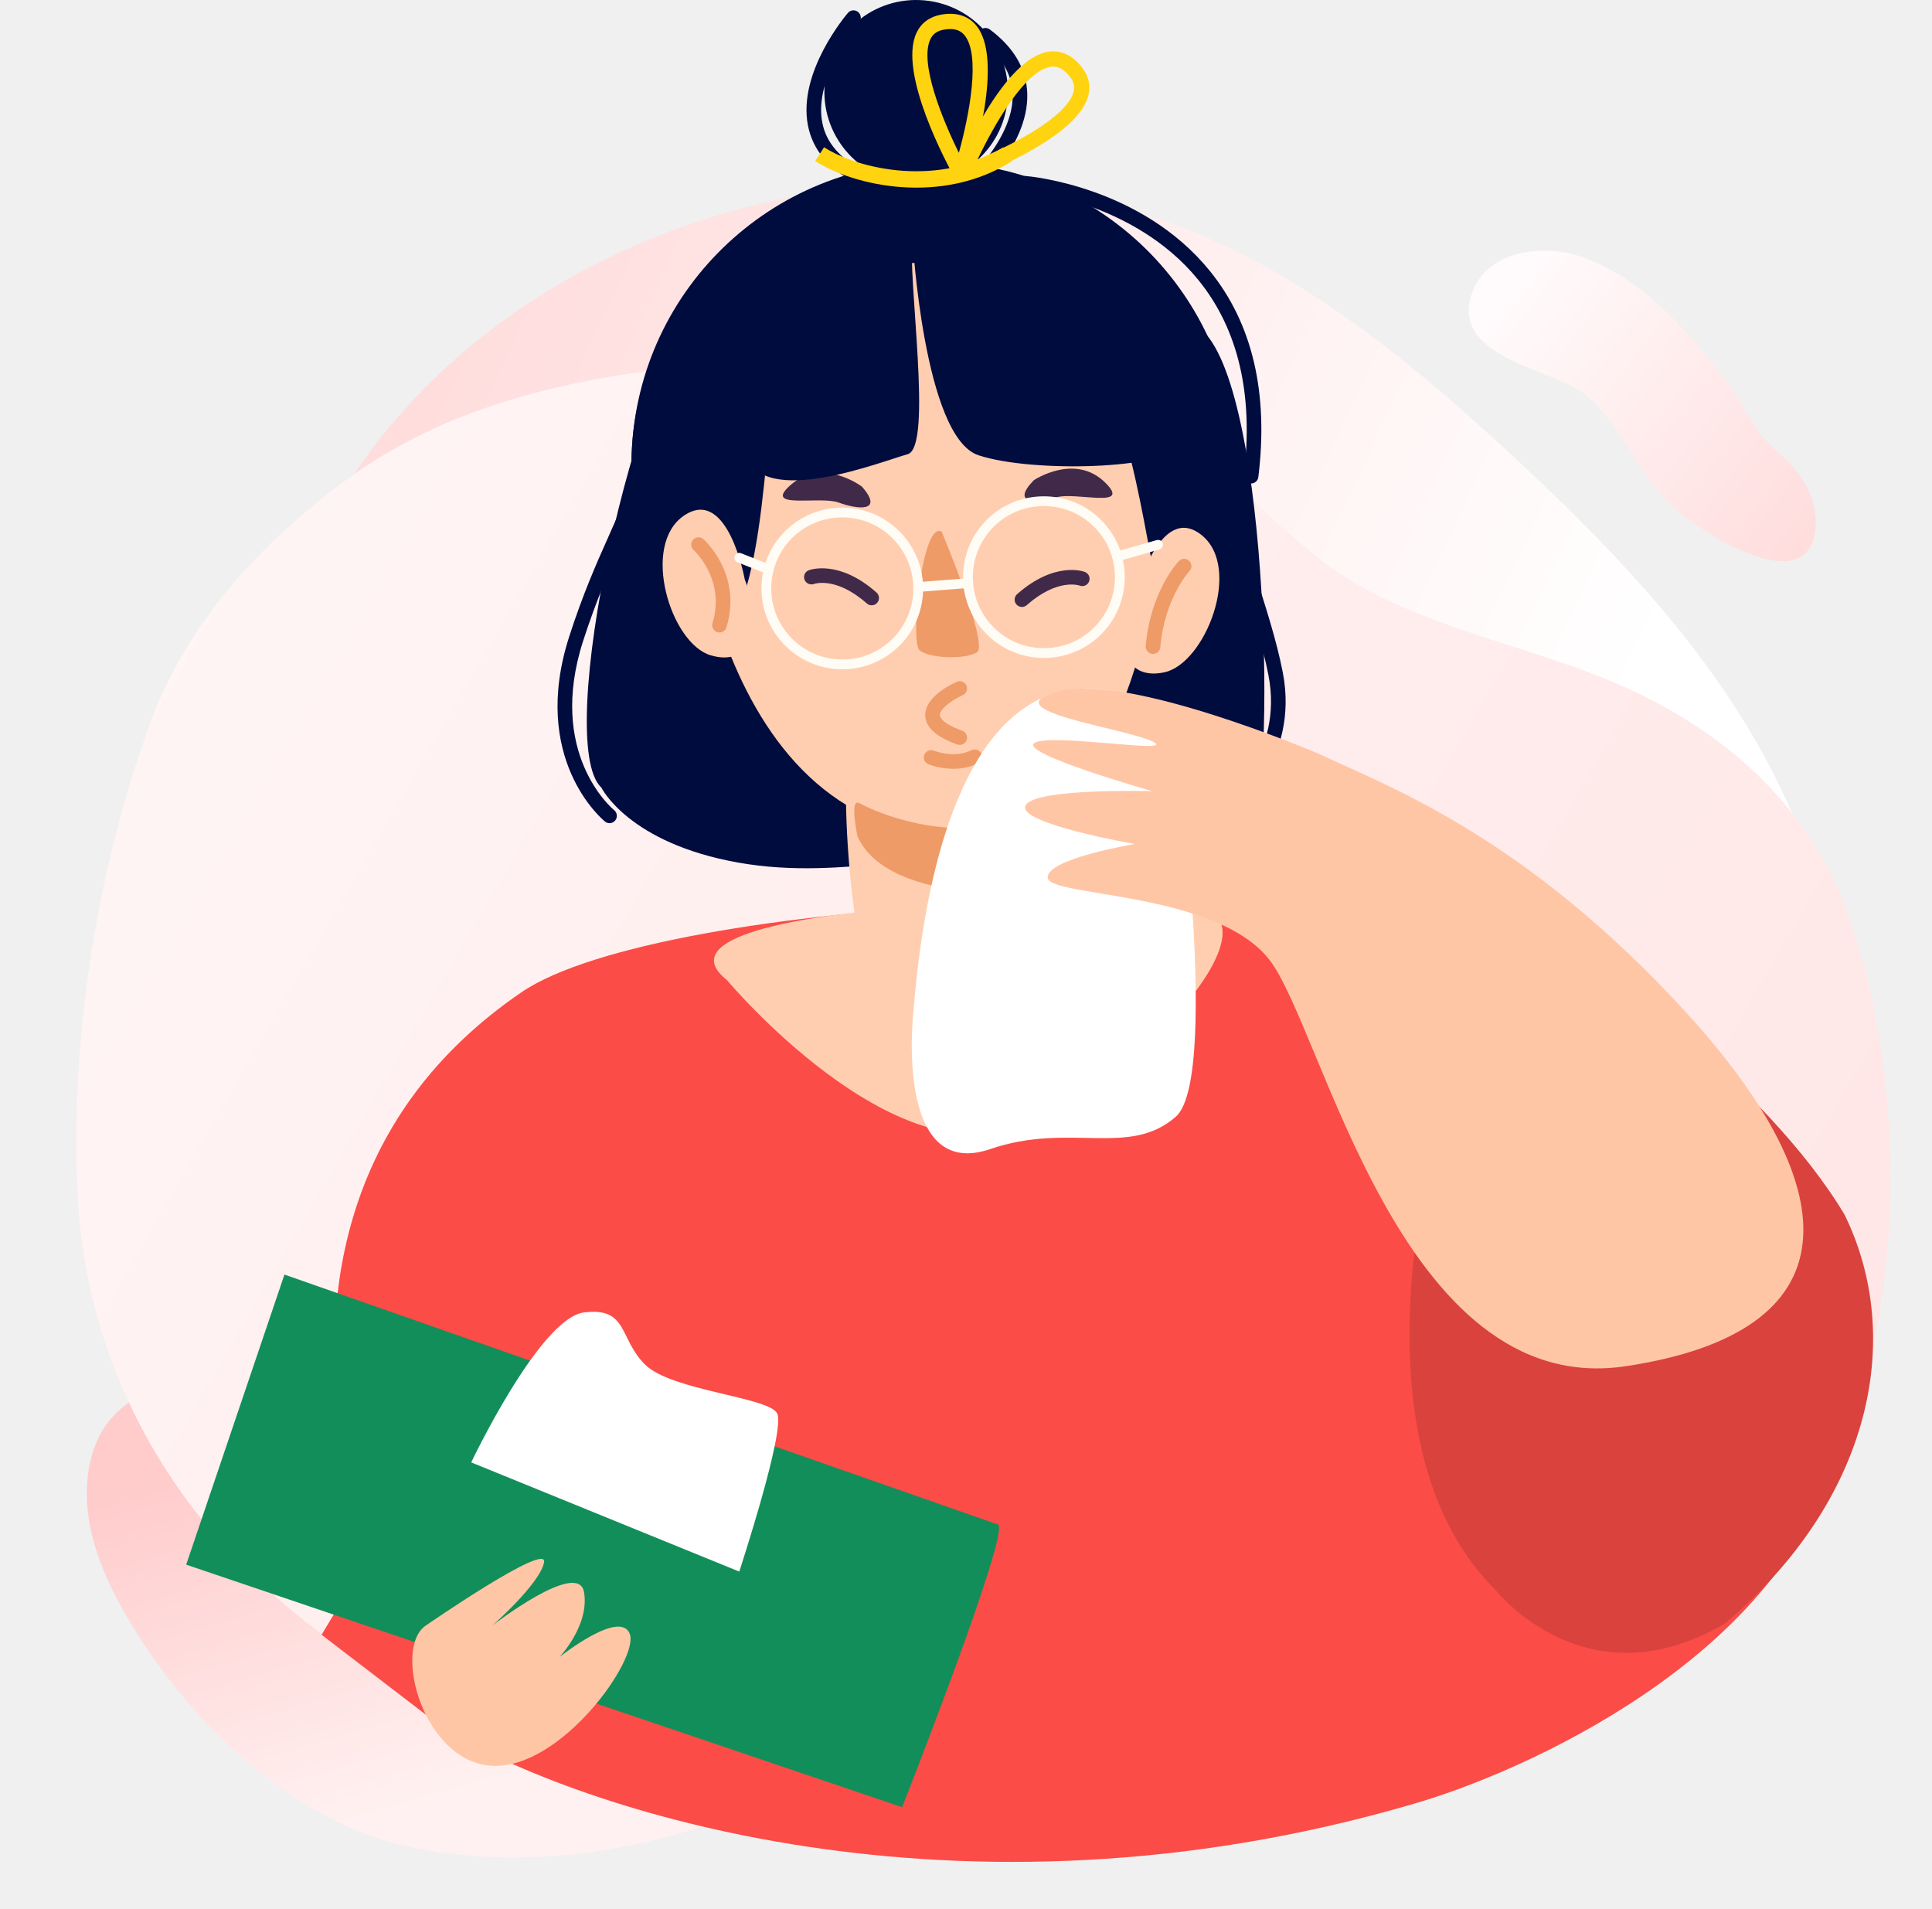
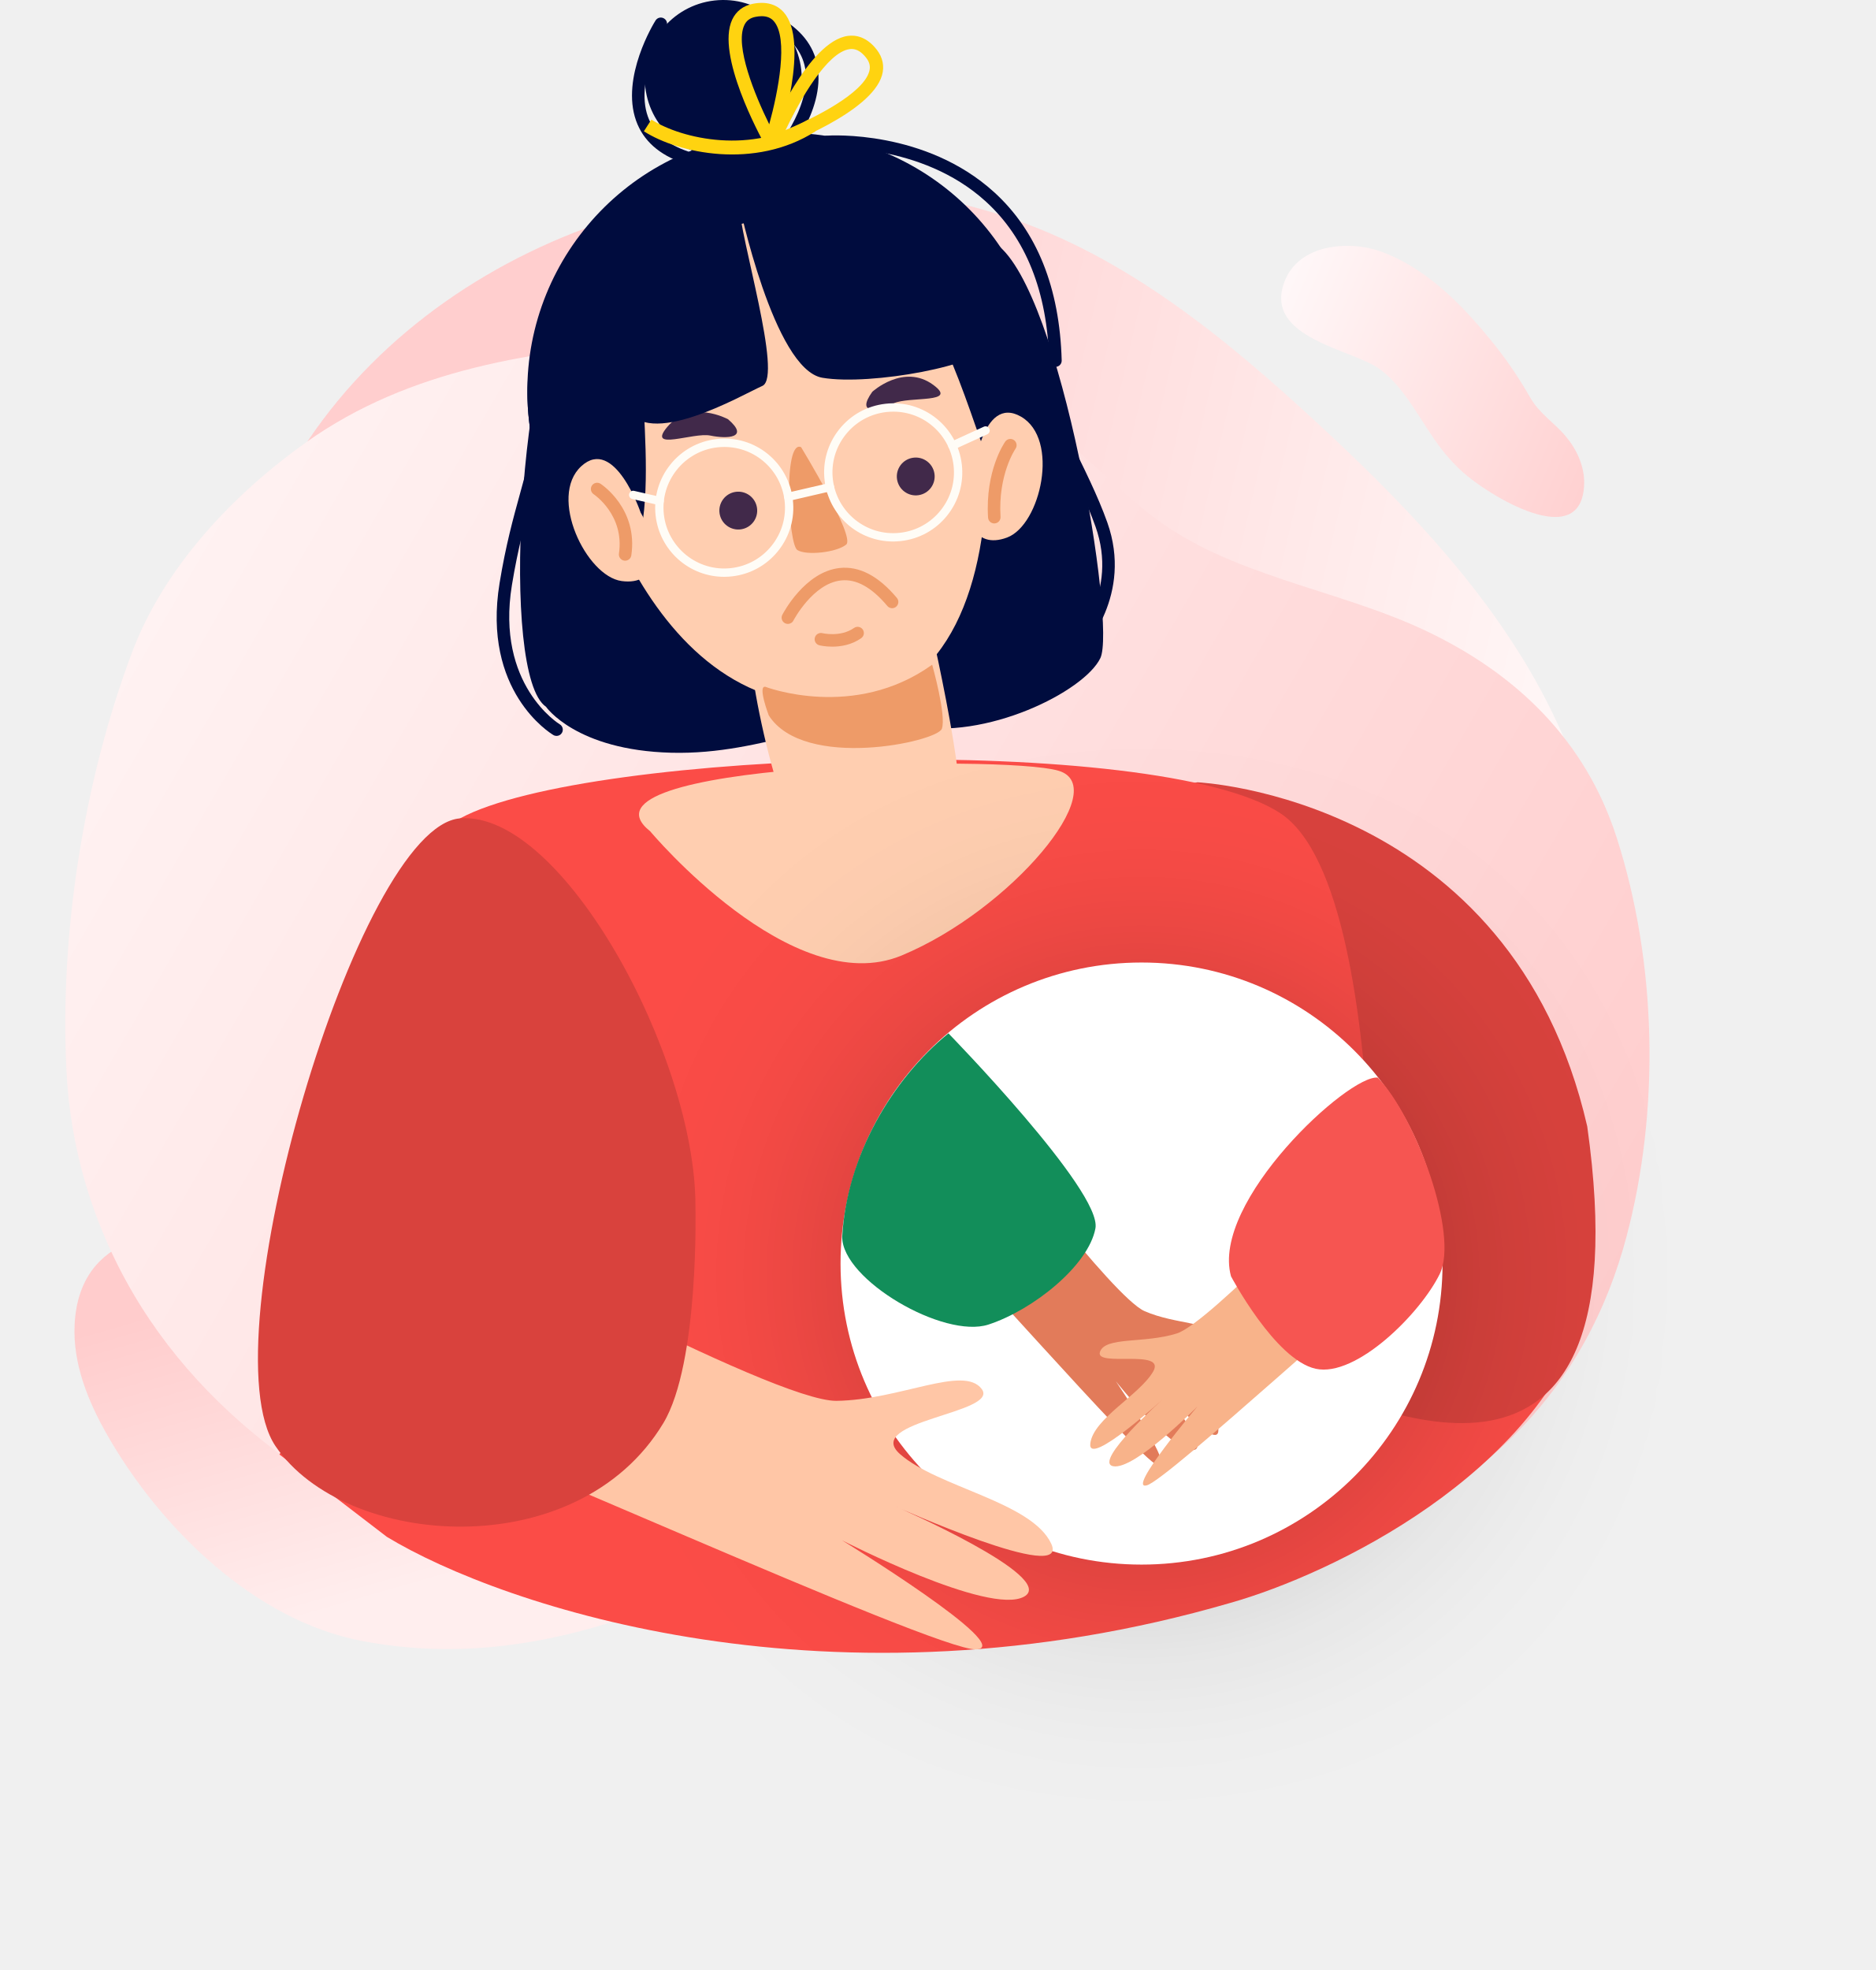
- <svg xmlns="http://www.w3.org/2000/svg" width="574" height="567" viewBox="0 0 574 567" fill="none">
-   <path d="M218.05 539.51C187.478 550.342 156.61 555.347 123.685 549.091C86.986 542.115 55.154 510.709 37.169 479.389C30.486 467.756 25.166 454.757 25.861 441.362C27.479 410.417 56.713 406.959 81.528 411.964C95.517 414.779 108.361 421.186 121.06 427.532C142.142 438.074 166.873 443.259 185.774 457.872C192.116 462.79 196.879 468.698 204.249 472.275C215.714 477.845 228.8 480.475 240.575 485.544C250.628 489.893 261.866 497.048 261.88 507.997C261.882 519.227 250.167 526.382 239.873 530.853C232.587 534.038 225.333 536.942 218.05 539.51Z" fill="url(#paint0_linear)" />
-   <path d="M105.522 140.359C155.603 66.554 259.161 36.92 343.103 64.669C383.58 78.056 417.502 105.933 448.79 134.872C476.37 160.378 503.126 187.888 521.96 220.677C534.82 243.058 544.025 269.887 550.524 294.933C560.242 332.436 551.417 380.757 502.938 377.217C491.564 376.387 481.724 372.297 471.086 368.719C462.481 365.818 454.049 367.558 445.115 366.141C422.628 362.58 400.965 354.301 380.48 344.604C338.733 324.824 300.588 297.95 257.654 280.616C222.47 266.429 184.896 259.105 146.96 259.037C130.955 259.011 114.127 260.131 99.81 252.975C64.524 235.32 80.392 187.715 93.57 160.935C97.061 153.802 101.055 146.926 105.522 140.359Z" fill="url(#paint1_linear)" />
-   <path d="M498.186 151.498C506.43 158.966 538.825 179.352 539.448 155.428C539.596 149.469 536.893 143.682 533.214 139.317C529.005 134.308 524.233 131.68 520.946 125.843C516.924 118.796 512.346 112.173 507.271 106.059C496.897 93.334 484.785 81.577 470.088 76.338C459.78 72.668 442.328 73.591 437.432 86.802C430.298 106.034 460.8 109.558 470.102 116.566C478.93 123.2 483.93 134.599 490.923 143.658C493.133 146.515 495.564 149.139 498.186 151.498Z" fill="url(#paint2_linear)" />
-   <path d="M345.721 128.107C363.185 138.389 376.285 153.78 392.208 166.175C418.717 186.808 455.053 191.029 485.453 205.378C516.45 220.018 539.857 242.771 550.44 275.564C564.111 317.891 565.411 368.228 553.795 411.744C541.003 459.643 510.963 491.461 467.041 512.68C423.144 533.887 374.516 543.783 326.016 545.825C321.335 546.026 316.663 546.134 311.972 546.164C206.609 546.776 66.365 509.689 30.493 396.503C30.164 395.469 29.849 394.435 29.533 393.386C25.837 380.776 23.663 367.768 23.059 354.642C20.803 308.105 28.948 256.74 45.263 213.115C56.237 183.744 79.866 158.91 104.766 141.216C139.749 116.357 182.434 110.012 224.918 107.03C256.377 104.823 291.759 104.016 321.508 116.049C329.869 119.458 337.963 123.488 345.721 128.107Z" fill="url(#paint3_linear)" />
-   <path d="M419.102 536.123C284.051 575.391 171.509 537.525 132.119 513.684L95.543 485.635L108.204 464.598L186.983 457.586L317.814 450.574L423.323 471.611L533.051 435.147H544.306C527.424 492.367 453.803 526.306 419.102 536.123Z" fill="#FB4C47" />
-   <path d="M125.601 504.644H458.958C458.958 504.644 470.63 312.974 428.16 284.927C385.696 256.886 196.28 266.496 154.917 294.78C50.028 366.495 125.601 504.644 125.601 504.644Z" fill="#FB4C47" />
-   <path d="M181.098 244.542C180.617 244.542 180.13 244.386 179.731 244.05C178.81 243.303 157.436 225.312 169.131 189.051C173.214 176.372 177.217 167.399 180.75 159.47C187.116 145.203 191.715 134.887 192.584 112.841C192.63 111.642 193.65 110.744 194.843 110.75C196.042 110.802 196.975 111.81 196.928 113.009C196.025 135.889 191.037 147.08 184.718 161.242C181.231 169.068 177.28 177.936 173.255 190.384C162.516 223.713 181.665 240.013 182.482 240.69C183.403 241.455 183.542 242.822 182.777 243.743C182.349 244.27 181.723 244.542 181.098 244.542Z" fill="#000C3E" />
-   <path d="M299.432 28.286C298.87 43.335 286.214 55.07 271.165 54.508C256.122 53.946 244.381 41.29 244.943 26.247C245.511 11.198 258.161 -0.543 273.21 0.019C288.253 0.587 299.994 13.237 299.432 28.286Z" fill="#000C3E" />
-   <path d="M178.659 233.954C178.659 233.954 186.658 250.45 219.316 256.249C251.979 262.053 277.61 250.236 302.824 259.382C328.039 268.523 364.467 256.608 371.69 246.013C378.907 235.419 377.395 118.095 357.516 98.418C337.631 78.747 233.461 62.326 210.888 85.345C188.315 108.369 164.34 220.741 178.659 233.954Z" fill="#000C3E" />
-   <path d="M367.233 141.39C365.374 190.973 323.675 229.666 274.092 227.807C224.509 225.948 185.816 184.248 187.676 134.66C189.535 85.077 231.234 46.39 280.817 48.249C330.4 50.103 369.093 91.808 367.233 141.39Z" fill="#000C3E" />
-   <path d="M314.307 216.508C314.307 216.508 320.14 286.474 314.307 294.247C308.474 302.02 271.547 296.193 261.834 294.247C252.114 292.307 248.227 216.508 254.055 216.508C259.887 216.508 313.189 200.909 314.307 216.508Z" fill="#FFCEB0" />
-   <path d="M204.101 134.656C204.101 134.656 207.797 243.709 281.522 248.418C355.253 253.122 355.178 99.473 328.498 84.859C301.813 70.245 190.472 72.985 204.101 134.656Z" fill="#FFCEB0" />
-   <path d="M279.803 157.999C279.803 157.999 293.885 191.566 290.259 193.79C286.638 196.015 276.032 195.615 273.177 193.147C270.321 190.68 274.046 154.246 279.803 157.999Z" fill="#EE9B68" />
-   <path d="M262.153 76.5C262.153 76.5 235.717 89.284 230.689 113.281C225.655 137.285 228.262 198.736 200.25 195.915C200.25 195.915 146.016 74.299 262.153 76.5Z" fill="#000C3E" />
-   <path d="M276.088 77.021C273.69 78.741 303.347 78.666 320.301 99.223C337.261 119.774 341.287 171.147 343.905 172.097C346.529 173.052 357.002 108.444 338.408 89.034C319.82 69.624 289.735 67.249 276.088 77.021Z" fill="#000C3E" />
-   <path d="M255.081 238.473C255.081 238.473 283.77 254.784 313.549 239.538C313.549 239.538 315.866 257.848 313.549 262.071C311.232 266.293 264.059 269.311 254.774 248.499C254.774 248.499 252.399 237.569 255.081 238.473Z" fill="#EE9B68" />
-   <path d="M337.545 176.478C337.545 176.478 344.606 149.179 356.915 158.893C369.229 168.612 358.091 197.14 345.921 199.729C333.751 202.318 330.82 190.554 337.545 176.478Z" fill="#FFCEB0" />
-   <path d="M221.264 172.121C221.264 172.121 216.265 144.37 203.261 153.14C190.257 161.904 199.23 191.19 211.174 194.683C223.118 198.17 226.912 186.66 221.264 172.121Z" fill="#FFCEB0" />
-   <path d="M307.148 142.656C307.148 142.656 319.387 134.443 328.417 143.421C336.359 151.316 319.578 146.016 313.798 147.759C308.011 149.503 300.162 149.845 307.148 142.656Z" fill="#41294A" />
-   <path d="M256.13 144.597C256.13 144.597 244.401 135.671 234.855 144.105C226.462 151.513 243.52 147.216 249.191 149.301C254.862 151.386 262.681 152.185 256.13 144.597Z" fill="#41294A" />
-   <path d="M250.222 153.703C238.835 153.703 229.578 162.629 229.144 174.028C228.709 185.659 237.821 195.477 249.452 195.906L250.263 195.923C261.651 195.923 270.907 186.997 271.341 175.604C271.776 163.967 262.659 154.149 251.033 153.72L250.222 153.703ZM250.263 198.819L249.342 198.802C236.112 198.31 225.755 187.142 226.248 173.912C226.74 160.961 237.271 150.806 250.222 150.806L251.143 150.824C264.367 151.316 274.724 162.484 274.238 175.719C273.745 188.671 263.215 198.819 250.263 198.819Z" fill="#FFFCF6" />
-   <path d="M310.124 150.338C298.731 150.338 289.474 159.264 289.046 170.663C288.831 176.293 290.83 181.674 294.664 185.804C298.499 189.94 303.718 192.332 309.354 192.541L310.165 192.558C321.552 192.558 330.809 183.632 331.243 172.233C331.452 166.603 329.453 161.221 325.619 157.086C321.784 152.956 316.571 150.563 310.935 150.355L310.124 150.338ZM310.165 195.454L309.244 195.437C302.837 195.199 296.906 192.477 292.544 187.779C288.183 183.076 285.906 176.959 286.15 170.547C286.636 157.595 297.167 147.441 310.124 147.441L311.045 147.459C317.451 147.696 323.383 150.419 327.745 155.116C332.106 159.82 334.377 165.936 334.139 172.349C333.647 185.3 323.116 195.454 310.165 195.454Z" fill="#FFFCF6" />
-   <path d="M228.406 170.605C228.232 170.605 228.046 170.571 227.873 170.501L219.097 167.037C218.35 166.742 217.985 165.902 218.28 165.161C218.576 164.413 219.404 164.054 220.157 164.344L228.938 167.813C229.686 168.103 230.045 168.949 229.749 169.69C229.523 170.258 228.985 170.605 228.406 170.605Z" fill="#FFFCF6" />
-   <path d="M331.856 166.774C331.231 166.774 330.646 166.363 330.466 165.72C330.246 164.956 330.692 164.156 331.462 163.936L343.661 160.443C344.443 160.229 345.237 160.669 345.451 161.44C345.671 162.21 345.225 163.009 344.455 163.229L332.25 166.716C332.123 166.757 331.984 166.774 331.856 166.774Z" fill="#FFFCF6" />
-   <path d="M271.094 70.773C271.094 70.773 274.419 129.884 290.713 135.248C307.007 140.617 347.067 139.146 349.002 132.682C350.936 126.212 317.937 74.185 294.258 65.844C252.733 51.212 216.889 118.728 221.627 134.993C226.366 151.264 262.047 137.026 269.658 134.935C277.275 132.844 269.571 82.456 271.094 70.773Z" fill="#000C3E" />
-   <path d="M272.797 175.837C272.044 175.837 271.412 175.257 271.355 174.504C271.291 173.705 271.887 173.01 272.681 172.946L287.544 171.788C288.436 171.649 289.039 172.326 289.097 173.114C289.16 173.914 288.569 174.609 287.77 174.672L272.913 175.831C272.872 175.837 272.832 175.837 272.797 175.837Z" fill="#FFFCF6" />
-   <path d="M255.162 54.548C254.82 54.548 254.484 54.467 254.166 54.304C246.195 50.192 241.44 44.457 240.038 37.263C236.962 21.473 251.304 4.548 251.918 3.835C252.7 2.914 254.067 2.81 254.982 3.604C255.892 4.386 255.996 5.753 255.214 6.662C255.075 6.824 241.625 22.724 244.307 36.441C245.442 42.262 249.433 46.971 256.158 50.447C257.224 50.997 257.641 52.306 257.091 53.372C256.708 54.119 255.95 54.548 255.162 54.548Z" fill="#000C3E" />
-   <path d="M286.601 59.401C285.987 59.401 285.367 59.135 284.939 58.619C284.168 57.704 284.29 56.337 285.211 55.567C285.367 55.428 301.256 41.949 300.862 27.977C300.7 22.052 297.537 16.752 291.473 12.222C290.511 11.504 290.314 10.143 291.032 9.181C291.756 8.214 293.106 8.029 294.073 8.741C301.256 14.111 305.009 20.546 305.206 27.873C305.647 43.953 288.715 58.295 287.991 58.897C287.586 59.239 287.094 59.401 286.601 59.401Z" fill="#000C3E" />
-   <path d="M364.459 242.71C363.81 242.71 363.167 242.42 362.738 241.87C362.003 240.92 362.171 239.559 363.121 238.823C363.868 238.238 381.453 224.209 376.854 200.576C375.053 191.32 371.751 181.073 368.247 170.224C362.147 151.323 355.84 131.774 355.73 112.903C355.724 111.704 356.691 110.725 357.89 110.719H357.902C359.095 110.719 360.068 111.686 360.074 112.879C360.178 131.079 366.382 150.304 372.377 168.892C375.922 179.868 379.27 190.231 381.117 199.748C386.238 226.057 366.619 241.609 365.785 242.258C365.385 242.565 364.922 242.71 364.459 242.71Z" fill="#000C3E" />
-   <path d="M371.7 143.634C371.613 143.634 371.527 143.628 371.434 143.616C370.246 143.471 369.401 142.388 369.546 141.195C372.476 117.33 367.929 97.804 356.02 83.161C336.836 59.569 304.688 56.632 304.364 56.615C303.171 56.511 302.284 55.462 302.377 54.263C302.481 53.076 303.53 52.178 304.723 52.282C306.113 52.392 338.991 55.364 359.363 80.387C372.059 95.98 376.937 116.624 373.855 141.728C373.722 142.823 372.783 143.634 371.7 143.634Z" fill="#000C3E" />
-   <path d="M283.213 228.392C279.141 228.392 275.996 227.1 275.793 227.019C274.687 226.556 274.171 225.287 274.634 224.181C275.092 223.075 276.384 222.577 277.467 223.005C277.525 223.028 283.45 225.432 288.617 222.855C289.677 222.327 290.998 222.75 291.531 223.833C292.058 224.905 291.623 226.208 290.552 226.747C288.055 227.992 285.489 228.392 283.213 228.392Z" fill="#EE9B68" />
-   <path d="M213.758 187.897C213.55 187.897 213.335 187.868 213.127 187.799C211.974 187.451 211.331 186.241 211.684 185.094C215.635 172.113 206.176 163.494 206.083 163.407C205.191 162.614 205.11 161.235 205.909 160.337C206.703 159.439 208.07 159.358 208.979 160.163C209.454 160.586 220.593 170.752 215.832 186.356C215.554 187.295 214.691 187.897 213.758 187.897Z" fill="#EE9B68" />
-   <path d="M342.56 194.261C342.496 194.261 342.438 194.261 342.369 194.255C341.176 194.145 340.289 193.097 340.394 191.898C341.824 175.615 349.905 167.031 350.247 166.672C351.081 165.815 352.442 165.791 353.311 166.614C354.18 167.437 354.209 168.809 353.386 169.678C353.311 169.759 346.012 177.608 344.726 192.28C344.622 193.41 343.672 194.261 342.56 194.261Z" fill="#EE9B68" />
-   <path d="M215.996 291.175C215.996 291.175 265.318 350.142 303.356 334.363C341.389 318.585 377.024 275.814 357.903 270.137C338.783 264.467 186.096 267.45 215.996 291.175Z" fill="#FFCEB0" />
-   <path d="M348.352 211.727C348.352 211.727 363.232 319.569 349.319 331.757C335.412 343.944 317.82 333.274 294.211 341.355C270.601 349.429 269.79 316.644 271.412 299.823C273.034 283.002 280.732 176.162 348.352 211.727Z" fill="white" />
-   <path d="M84.505 378.639L55.317 464.817L268.025 536.863C268.025 536.863 300.561 454.275 296.466 452.891C292.376 451.501 84.505 378.639 84.505 378.639Z" fill="#128E5A" />
-   <path d="M126.543 482.883C126.543 482.883 162.913 457.756 161.639 464.145C160.371 470.54 146.301 482.883 146.301 482.883C146.301 482.883 171.851 463.108 173.519 472.995C175.187 482.883 166.221 492.267 166.221 492.267C166.221 492.267 184.195 477.942 187.097 485.351C189.999 492.759 166.806 525.527 146.301 524.577C125.802 523.627 116.517 489.579 126.543 482.883Z" fill="#FFC6A6" />
-   <path d="M139.998 434.436L219.632 466.874C219.632 466.874 233.493 424.728 230.886 419.857C228.274 414.98 199.567 413.167 191.695 405.428C183.829 397.695 186.667 388.242 173.519 389.881C160.37 391.521 139.998 434.436 139.998 434.436Z" fill="white" />
-   <path d="M285.145 221.294C284.902 221.294 284.647 221.254 284.404 221.167C278.119 218.89 275.003 216.087 274.887 212.6C274.702 207.033 282.672 203.245 284.271 202.539C285.377 202.064 286.651 202.55 287.132 203.651C287.619 204.751 287.121 206.031 286.02 206.512C283.13 207.792 279.168 210.567 279.231 212.455C279.249 212.976 279.782 214.871 285.887 217.077C287.011 217.489 287.596 218.734 287.19 219.864C286.866 220.744 286.032 221.294 285.145 221.294Z" fill="#EE9B68" />
-   <path d="M258.978 179.819C258.462 179.819 257.953 179.64 257.541 179.275C248.447 171.247 242.07 173.396 241.809 173.483C240.715 173.876 239.44 173.32 239.029 172.208C238.606 171.09 239.151 169.857 240.263 169.422C240.616 169.283 249.183 166.097 260.414 176.02C261.312 176.813 261.399 178.186 260.606 179.084C260.177 179.57 259.58 179.819 258.978 179.819Z" fill="#41294A" />
-   <path d="M303.62 180.312C303.017 180.312 302.421 180.063 301.992 179.576C301.199 178.678 301.286 177.306 302.183 176.512C313.392 166.607 321.976 169.77 322.329 169.915C323.453 170.349 324.009 171.612 323.569 172.724C323.14 173.842 321.883 174.404 320.783 173.969C320.464 173.859 314.098 171.78 305.056 179.767C304.645 180.132 304.135 180.312 303.62 180.312Z" fill="#41294A" />
-   <path d="M444.564 472.554C444.564 472.554 471.26 506.529 512.514 482.261C556.127 445.438 565.902 397.325 548.04 360.886C525.05 322.235 468.253 279.556 453.718 279.628C439.176 279.706 388.49 417.674 444.564 472.554Z" fill="#D9423D" />
-   <path d="M391.791 223.92C391.791 223.92 335.373 199.772 314.521 205.367C293.668 210.962 334.145 216.274 342.393 220.271C350.642 224.262 312.169 217.658 307.355 220.711C302.548 223.758 342.335 235.036 342.335 235.036C342.335 235.036 307.066 234.005 304.662 239.345C302.258 244.686 337.128 250.733 337.128 250.733C337.128 250.733 310.559 255.147 311.288 260.823C312.012 266.494 361.039 264.727 377.061 285.024C393.077 305.326 415.794 416.007 483.061 405.858C550.322 395.71 549.685 354.248 501.174 301.028C452.663 247.814 411.357 233.263 391.791 223.92Z" fill="#FFC6A6" />
-   <path d="M282.332 8.629C281.679 8.629 280.969 8.705 280.201 8.856C278.327 9.232 277.114 10.143 276.385 11.723C273.136 18.755 279.986 35.505 284.881 45.4C287.906 34.423 291.531 16.073 286.409 10.291C285.422 9.18 284.08 8.629 282.332 8.629ZM285.452 53.659C284.637 53.659 283.875 53.221 283.473 52.495C281.741 49.391 266.727 21.826 272.268 9.823C273.601 6.937 276.038 5.063 279.314 4.41C284.895 3.298 288.101 5.36 289.803 7.283C298.702 17.33 288.77 48.573 287.609 52.102C287.326 52.957 286.567 53.563 285.67 53.649C285.597 53.656 285.525 53.659 285.452 53.659Z" fill="#FFD310" />
-   <path d="M312.897 19.783C312.683 19.783 312.465 19.796 312.247 19.829C304.585 20.848 295.326 37.099 290.431 47.381C300.607 43.096 316.746 34.913 318.89 27.471C319.372 25.796 319.049 24.315 317.878 22.804C316.301 20.775 314.668 19.783 312.897 19.783ZM286.081 53.803C285.47 53.803 284.873 53.559 284.441 53.104C283.818 52.45 283.64 51.494 283.986 50.663C285.418 47.236 298.341 17.108 311.647 15.333C314.197 14.993 317.967 15.528 321.457 20.02C323.508 22.659 324.128 25.67 323.248 28.725C319.586 41.427 290.194 52.45 286.856 53.668C286.602 53.76 286.341 53.803 286.081 53.803Z" fill="#FFD310" />
-   <path d="M243.511 45.794C254.526 52.875 279.702 58.382 299.37 45.794" stroke="#FFD310" stroke-width="4.87" />
+ <svg xmlns="http://www.w3.org/2000/svg" width="657" height="690" viewBox="0 0 657 690" fill="none">
+   <path d="M224.018 564.898C192.542 576.05 160.761 581.203 126.861 574.762C89.077 567.58 56.304 535.245 37.786 502.998C30.905 491.021 25.428 477.637 26.143 463.846C27.809 431.985 57.908 428.425 83.458 433.578C97.86 436.476 111.084 443.073 124.159 449.606C145.865 460.461 171.327 465.799 190.788 480.844C197.318 485.907 202.222 491.99 209.81 495.674C221.613 501.408 235.086 504.116 247.21 509.335C257.561 513.813 269.13 521.179 269.146 532.453C269.147 544.014 257.085 551.382 246.487 555.984C238.986 559.263 231.517 562.253 224.018 564.898Z" fill="url(#paint0_linear)" />
+   <path d="M108.159 153.937C159.722 77.948 266.345 47.438 352.769 76.008C394.444 89.791 429.37 118.493 461.584 148.288C489.979 174.548 517.527 202.873 536.918 236.632C550.159 259.675 559.636 287.297 566.328 313.085C576.333 351.697 567.247 401.448 517.334 397.803C505.623 396.949 495.492 392.737 484.539 389.053C475.68 386.067 466.998 387.858 457.8 386.399C434.647 382.733 412.344 374.209 391.253 364.225C348.271 343.859 308.997 316.19 264.793 298.344C228.568 283.737 189.882 276.196 150.823 276.127C134.345 276.1 117.019 277.253 102.279 269.885C65.948 251.708 82.286 202.694 95.854 175.122C99.449 167.778 103.561 160.698 108.159 153.937Z" fill="url(#paint1_linear)" />
+   <path d="M512.445 165.406C520.933 173.095 554.286 194.084 554.928 169.453C555.08 163.317 552.297 157.359 548.509 152.865C544.175 147.707 539.262 145.002 535.878 138.992C531.738 131.737 527.024 124.917 521.799 118.623C511.118 105.522 498.647 93.416 483.516 88.023C472.903 84.244 454.935 85.195 449.893 98.796C442.549 118.597 473.953 122.225 483.53 129.441C492.619 136.271 497.767 148.007 504.967 157.334C507.242 160.275 509.746 162.978 512.445 165.406Z" fill="url(#paint2_linear)" />
+   <path d="M355.467 141.323C373.448 151.909 386.936 167.755 403.329 180.517C430.623 201.761 468.033 206.107 499.333 220.88C531.248 235.954 555.347 259.379 566.243 293.142C580.319 336.722 581.657 388.548 569.698 433.351C556.527 482.668 525.598 515.428 480.377 537.274C435.181 559.108 385.114 569.297 335.179 571.399C330.36 571.606 325.55 571.718 320.72 571.749C212.24 572.379 67.846 534.195 30.913 417.66C30.574 416.595 30.25 415.531 29.924 414.451C26.119 401.467 23.881 388.075 23.259 374.56C20.936 326.647 29.322 273.762 46.12 228.846C57.418 198.607 81.747 173.038 107.383 154.82C143.402 129.225 187.349 122.693 231.09 119.622C263.48 117.35 299.909 116.519 330.538 128.909C339.146 132.418 347.479 136.568 355.467 141.323Z" fill="url(#paint3_linear)" />
+   <path d="M431.019 561.411C291.972 601.841 176.1 562.855 135.545 538.308L97.886 509.429L110.922 487.77L192.033 480.551L326.734 473.331L435.364 494.99L548.339 457.448H556.5C539.119 516.36 466.746 551.303 431.019 561.411Z" fill="#FB4C47" />
+   <path d="M419.5 274C419.5 274 529.5 279 556 394.5C577 543.5 478.011 490.804 454.343 483.46C430.681 476.116 346.307 285.402 419.5 274Z" fill="#D9423D" />
+   <path d="M143.572 506.307H479.565C479.565 506.307 491.329 313.122 448.523 284.854C405.723 256.591 205.556 262.494 161.192 286.634C116.827 310.781 143.572 506.307 143.572 506.307Z" fill="#FB4C47" />
+   <path d="M194.961 257.758C194.581 257.758 194.196 257.659 193.846 257.449C192.818 256.848 168.806 242.124 175 204.234C177.166 190.981 179.805 181.43 182.134 172.994C186.326 157.815 189.356 146.845 186.91 124.747C186.781 123.545 187.646 122.465 188.848 122.33C190.045 122.254 191.131 123.066 191.265 124.269C193.805 147.201 190.512 159.099 186.355 174.162C184.055 182.481 181.451 191.921 179.32 204.94C173.605 239.911 195.848 253.549 196.076 253.689C197.115 254.302 197.459 255.645 196.841 256.684C196.438 257.379 195.708 257.758 194.961 257.758Z" fill="#000C3E" />
+   <path d="M280.665 24.398C282.37 39.478 271.523 53.081 256.443 54.786C241.363 56.49 227.76 45.643 226.055 30.563C224.356 15.483 235.198 1.88 250.278 0.175C265.358 -1.523 278.961 9.318 280.665 24.398Z" fill="#000C3E" />
+   <path d="M191.259 247.547C191.259 247.547 201.709 262.778 235.139 263.648C268.562 264.512 292.33 248.878 318.835 254.196C345.334 259.515 379.85 242.158 385.448 230.511C391.053 218.869 371.88 102.164 349.106 85.549C326.331 68.934 220.041 68.251 201.009 94.592C181.976 120.934 175 236.536 191.259 247.547Z" fill="#000C3E" />
+   <path d="M365.258 126.912C370.869 176.607 335.133 221.444 285.439 227.054C235.744 232.665 190.907 196.929 185.297 147.235C179.686 97.54 215.422 52.703 265.116 47.093C314.811 41.482 359.648 77.218 365.258 126.912Z" fill="#000C3E" />
+   <path d="M323.82 209.743C323.82 209.743 340.161 278.592 335.519 287.221C330.878 295.844 293.199 295.593 283.227 295.12C273.25 294.641 257.965 219.691 263.774 218.809C269.583 217.934 320.358 194.365 323.82 209.743Z" fill="#FFCEB0" />
+   <path d="M201.667 144.755C201.667 144.755 221.762 252.883 295.947 246.473C370.139 240.069 346.932 86.951 318.144 76.407C289.356 65.858 178.798 85.346 201.667 144.755Z" fill="#FFCEB0" />
+   <path d="M280.625 156.626C280.625 156.626 299.71 187.959 296.435 190.721C293.159 193.482 282.528 194.679 279.311 192.653C276.094 190.621 274.32 153.748 280.625 156.626Z" fill="#EE9B68" />
+   <path d="M250.769 78.059C250.769 78.059 226.348 94.78 224.946 119.458C223.545 144.13 235.391 204.981 207.052 206.388C207.052 206.388 134.694 93.35 250.769 78.059Z" fill="#000C3E" />
+   <path d="M264.735 76.481C262.604 78.554 292.145 74.017 312.141 91.952C332.131 109.887 343.877 160.475 346.633 161.029C349.394 161.584 350.101 95.619 328.657 79.073C307.208 62.528 276.867 64.688 264.735 76.481Z" fill="#000C3E" />
+   <path d="M268.1 240.549C268.1 240.549 299.142 252.488 326.535 232.813C326.535 232.813 331.596 250.713 329.921 255.267C328.251 259.826 281.692 269.932 269.303 250.59C269.303 250.59 265.292 240.052 268.1 240.549Z" fill="#EE9B68" />
+   <path d="M340.957 166.35C340.957 166.35 343.882 138.082 357.613 145.911C371.35 153.74 364.537 183.853 352.803 188.261C341.062 192.674 336.374 181.389 340.957 166.35Z" fill="#FFCEB0" />
+   <path d="M224.411 179.511C224.411 179.511 215.257 152.603 203.615 163.298C191.974 173.994 205.326 201.83 217.75 203.512C230.179 205.193 232.228 193.149 224.411 179.511Z" fill="#FFCEB0" />
+   <path d="M305.568 137.219C305.568 137.219 316.526 127.189 326.883 134.778C335.985 141.451 318.465 138.696 312.959 141.305C307.46 143.915 299.683 145.433 305.568 137.219Z" fill="#41294A" />
+   <path d="M255.018 146.832C255.018 146.832 241.981 139.704 233.737 149.541C226.486 158.193 242.845 151.339 248.812 152.559C254.778 153.785 262.689 153.406 255.018 146.832Z" fill="#41294A" />
+   <path d="M253.727 156.548C252.927 156.548 252.127 156.594 251.315 156.682C239.657 158.007 231.238 168.569 232.552 180.222C233.865 191.781 244.333 200.311 256.079 198.98C261.731 198.337 266.792 195.541 270.336 191.098C273.88 186.649 275.48 181.091 274.843 175.446C273.623 164.675 264.551 156.548 253.727 156.548ZM253.668 202.033C241.361 202.033 231.034 192.797 229.656 180.548C228.155 167.296 237.73 155.287 250.983 153.786C264.469 152.216 276.256 161.971 277.739 175.119C278.469 181.541 276.647 187.864 272.619 192.914C268.591 197.97 262.834 201.151 256.412 201.875C255.49 201.98 254.573 202.033 253.668 202.033Z" fill="#FFFCF6" />
+   <path d="M312.927 144.182C312.122 144.182 311.322 144.229 310.504 144.317C304.853 144.959 299.791 147.755 296.253 152.198C292.704 156.647 291.11 162.205 291.741 167.85C293.054 179.416 303.522 187.934 315.268 186.608C320.92 185.966 325.981 183.17 329.525 178.727C333.069 174.278 334.669 168.72 334.032 163.075C332.812 152.309 323.745 144.182 312.927 144.182ZM312.846 189.662C300.545 189.662 290.223 180.426 288.845 168.177C288.115 161.755 289.937 155.432 293.965 150.382C297.993 145.327 303.756 142.145 310.172 141.421C323.576 139.862 335.445 149.594 336.928 162.748C337.658 169.17 335.836 175.492 331.808 180.548C327.78 185.598 322.023 188.78 315.601 189.504C314.679 189.609 313.762 189.662 312.846 189.662Z" fill="#FFFCF6" />
+   <path d="M231.078 176.941C230.967 176.941 230.862 176.929 230.751 176.9L221.48 174.769C220.698 174.594 220.207 173.806 220.388 173.024C220.569 172.236 221.369 171.728 222.134 171.932L231.405 174.063C232.187 174.238 232.678 175.026 232.497 175.809C232.345 176.486 231.743 176.941 231.078 176.941Z" fill="#FFFCF6" />
+   <path d="M333.607 157.557C333.052 157.557 332.521 157.236 332.276 156.704C331.943 155.974 332.27 155.105 333 154.766L344.635 149.453C345.341 149.115 346.229 149.436 346.567 150.177C346.9 150.907 346.579 151.777 345.844 152.11L334.214 157.428C334.015 157.516 333.811 157.557 333.607 157.557Z" fill="#FFFCF6" />
+   <path d="M258.821 71.007C258.821 71.007 271.035 129.418 288.076 132.313C305.124 135.209 344.829 127.713 345.781 120.976C346.732 114.244 306.017 67.358 281.164 62.606C237.576 54.275 212.017 126.954 219.186 142.454C226.361 157.96 259.779 138.397 267.047 135.168C274.322 131.934 259.066 82.882 258.821 71.007Z" fill="#000C3E" />
+   <path d="M276.108 175.476C275.443 175.476 274.841 175.021 274.69 174.35C274.509 173.561 274.993 172.779 275.775 172.598L290.412 169.2C291.229 168.99 291.988 169.51 292.163 170.286C292.344 171.074 291.86 171.857 291.071 172.038L276.441 175.435C276.324 175.465 276.219 175.476 276.108 175.476Z" fill="#FFFCF6" />
+   <path d="M240.167 57.258C239.933 57.258 239.7 57.224 239.466 57.142C230.902 54.24 225.303 49.249 222.822 42.289C217.381 27.011 229.121 7.984 229.629 7.179C230.271 6.151 231.614 5.836 232.647 6.49C233.669 7.126 233.979 8.481 233.342 9.502C233.231 9.683 222.215 27.56 226.949 40.83C228.958 46.452 233.646 50.55 240.868 52.997C242.012 53.382 242.631 54.626 242.24 55.77C241.936 56.681 241.078 57.258 240.167 57.258Z" fill="#000C3E" />
+   <path d="M272.231 57.367C271.718 57.367 271.198 57.186 270.784 56.818C269.879 56.018 269.791 54.634 270.591 53.73C270.731 53.572 284.532 37.745 282.045 23.879C280.983 17.994 277.036 13.189 270.317 9.587C269.248 9.015 268.845 7.69 269.417 6.627C269.99 5.547 271.332 5.173 272.377 5.722C280.352 9.996 285.046 15.846 286.354 23.114C289.215 39.07 274.503 55.919 273.872 56.631C273.44 57.116 272.839 57.367 272.231 57.367Z" fill="#000C3E" />
+   <path d="M377.408 228.326C376.866 228.326 376.323 228.128 375.902 227.719C375.027 226.89 374.991 225.507 375.826 224.625C376.48 223.93 391.887 207.309 383.755 184.447C380.573 175.497 375.733 165.794 370.613 155.513C361.686 137.584 352.45 119.048 349.508 100.249C349.315 99.052 350.133 97.931 351.329 97.75C352.526 97.487 353.647 98.375 353.828 99.571C356.665 117.705 365.75 135.932 374.536 153.557C379.715 163.961 384.607 173.78 387.882 182.976C396.937 208.436 379.726 226.873 378.991 227.649C378.564 228.099 377.986 228.326 377.408 228.326Z" fill="#000C3E" />
+   <path d="M369.718 128.502C368.539 128.502 367.564 127.562 367.529 126.377C366.858 102.125 359.373 83.344 345.28 70.535C322.587 49.92 290.15 51.847 289.841 51.882C288.498 52.039 287.593 51.047 287.511 49.844C287.424 48.642 288.34 47.597 289.549 47.515C290.944 47.416 324.157 45.431 348.228 67.3C363.238 80.933 371.201 100.765 371.908 126.248C371.943 127.457 370.991 128.467 369.783 128.502H369.718Z" fill="#000C3E" />
+   <path d="M291.525 226.496C288.979 226.496 287.17 226.053 287.018 226.012C285.844 225.714 285.138 224.535 285.43 223.361C285.722 222.199 286.901 221.493 288.08 221.762C288.139 221.785 294.409 223.274 299.167 219.94C300.171 219.251 301.531 219.491 302.215 220.471C302.909 221.464 302.67 222.83 301.683 223.519C298.262 225.918 294.421 226.496 291.525 226.496Z" fill="#EE9B68" />
+   <path d="M218.982 196.387C218.877 196.387 218.772 196.382 218.661 196.364C217.464 196.189 216.641 195.074 216.816 193.877C218.801 180.35 208.082 173.181 207.971 173.117C206.961 172.451 206.681 171.096 207.335 170.081C207.995 169.065 209.349 168.785 210.365 169.444C210.902 169.795 223.536 178.242 221.148 194.519C220.99 195.605 220.056 196.387 218.982 196.387Z" fill="#EE9B68" />
+   <path d="M348.299 183.337C347.149 183.337 346.186 182.444 346.115 181.282C345.088 164.842 351.849 155.075 352.135 154.666C352.824 153.691 354.19 153.44 355.182 154.14C356.175 154.835 356.408 156.201 355.719 157.188C355.655 157.276 349.566 166.196 350.482 181.014C350.558 182.222 349.642 183.255 348.433 183.331C348.392 183.337 348.346 183.337 348.299 183.337Z" fill="#EE9B68" />
+   <path d="M227.747 291.15C227.747 291.15 277.459 350.582 315.799 334.679C354.132 318.776 390.049 275.667 370.777 269.946C351.505 264.224 197.611 267.237 227.747 291.15Z" fill="#FFCEB0" />
+   <path d="M265.17 177.849C265.719 181.469 263.226 184.843 259.607 185.392C255.987 185.935 252.612 183.448 252.064 179.828C251.521 176.208 254.008 172.834 257.627 172.285C261.247 171.742 264.622 174.229 265.17 177.849Z" fill="#41294A" />
+   <path d="M327.334 165.895C327.883 169.514 325.39 172.889 321.77 173.438C318.15 173.981 314.776 171.493 314.227 167.874C313.684 164.254 316.171 160.88 319.791 160.331C323.411 159.788 326.785 162.275 327.334 165.895Z" fill="#41294A" />
+   <path d="M275.988 218.532C275.643 218.532 275.305 218.45 274.983 218.287C273.915 217.732 273.489 216.419 274.044 215.339C274.359 214.731 281.908 200.311 294.068 198.951C300.975 198.18 307.712 201.712 314.175 209.419C314.952 210.353 314.829 211.731 313.907 212.507C312.984 213.301 311.606 213.161 310.824 212.238C305.354 205.717 299.912 202.687 294.565 203.306C284.739 204.392 278.002 217.213 277.932 217.347C277.546 218.1 276.782 218.532 275.988 218.532Z" fill="#EE9B68" />
+   <g filter="url(#filter0_d)">
+     <circle cx="399.879" cy="442.564" r="105.44" fill="white" />
+   </g>
+   <path d="M345.808 395.505C345.808 395.505 389.878 454.347 400.902 459.212C411.929 464.081 425.753 462.985 426.962 468.629C428.171 474.277 403.818 464.725 407.703 473.436C411.588 482.151 426.728 492.098 426.799 500.871C426.873 509.648 402.708 482.034 402.708 482.034C402.708 482.034 425.476 507.298 417.937 507.895C410.395 508.493 390.893 483.793 390.893 483.793C390.893 483.793 412.708 516.195 405.476 513.235C398.248 510.276 331.207 432.751 320.868 424.547C310.53 416.346 345.808 395.505 345.808 395.505Z" fill="#E27B5A" />
+   <path d="M474.005 409.788C474.005 409.788 423.74 463.42 412.246 467.044C400.751 470.666 387.133 468.057 385.309 473.533C383.488 479.011 408.742 472.199 403.922 480.434C399.105 488.665 382.965 496.884 381.929 505.599C380.895 514.311 407.945 489.527 407.945 489.527C407.945 489.527 382.538 512.13 389.966 513.553C397.398 514.979 419.496 492.576 419.496 492.576C419.496 492.576 394.251 522.382 401.763 520.236C409.274 518.089 484.426 448.417 495.601 441.402C506.779 434.387 474.005 409.788 474.005 409.788Z" fill="#F8B38A" />
+   <path d="M431.214 447.027C431.214 447.027 446.674 476.301 460.886 479.416C475.096 482.531 497.649 459.946 504.347 446.182C511.048 432.421 496.078 391.395 482.639 377.44C472.543 376.207 424.047 420.933 431.214 447.027Z" fill="#F65551" />
+   <path d="M332.232 361.934C332.232 361.934 386.135 417.215 383.726 430.226C381.32 443.24 361.904 458.83 346.245 463.935C330.587 469.038 295.019 448.251 295.019 433.261C296.569 404.833 312.591 377.957 332.232 361.934Z" fill="#128E5A" />
+   <path d="M151.907 425.958C151.907 425.958 270.768 490.914 292.988 490.648C315.206 490.376 337.565 477.983 343.905 486.516C350.242 495.056 302.087 497.654 315.26 509.293C328.426 520.929 361.422 526.033 368.243 540.687C375.057 555.339 313.433 527.52 313.433 527.52C313.433 527.52 370.927 552.467 358.73 559.228C346.529 565.996 294.949 539.496 294.949 539.496C294.949 539.496 356.293 577.142 341.901 577.704C327.508 578.267 155.833 499.549 132.226 493.698C108.614 487.848 151.907 425.958 151.907 425.958Z" fill="#FFC6A6" />
+   <path d="M243.609 422.254C243.609 422.254 245.034 477.413 232.365 498.46C202.244 548.5 120.787 542.399 96.501 506.5C72.214 470.601 125.322 289.36 161.192 286.633C197.062 283.907 243.609 370 243.609 422.254Z" fill="#D9423D" />
+   <path d="M266.835 5.67C266.162 5.67 265.432 5.748 264.641 5.904C262.712 6.291 261.462 7.228 260.712 8.855C257.367 16.095 264.42 33.34 269.46 43.529C272.574 32.227 276.306 13.335 271.032 7.381C270.017 6.237 268.635 5.67 266.835 5.67ZM270.047 52.032C269.209 52.032 268.424 51.581 268.01 50.834C266.227 47.638 250.768 19.257 256.473 6.899C257.845 3.927 260.355 1.998 263.727 1.326C269.473 0.182 272.774 2.304 274.527 4.284C283.689 14.628 273.464 46.796 272.268 50.429C271.976 51.309 271.195 51.934 270.272 52.022C270.197 52.029 270.122 52.032 270.047 52.032Z" fill="#FFD310" />
+   <path d="M298.307 17.153C298.086 17.153 297.862 17.167 297.638 17.201C289.749 18.25 280.216 34.982 275.177 45.568C285.653 41.156 302.27 32.731 304.478 25.069C304.973 23.344 304.641 21.819 303.435 20.264C301.812 18.175 300.131 17.153 298.307 17.153ZM270.697 52.18C270.069 52.18 269.454 51.929 269.009 51.46C268.368 50.788 268.184 49.803 268.541 48.947C270.015 45.418 283.32 14.399 297.02 12.572C299.645 12.222 303.527 12.772 307.12 17.398C309.232 20.114 309.871 23.215 308.964 26.36C305.194 39.438 274.932 50.788 271.495 52.041C271.234 52.136 270.966 52.18 270.697 52.18Z" fill="#FFD310" />
+   <path d="M226.867 43.934C238.207 51.224 264.128 56.894 284.378 43.934" stroke="#FFD310" stroke-width="4.87" />
  <defs>
-     <linearGradient id="paint0_linear" x1="23.147" y1="445.633" x2="54.866" y2="555.768" gradientUnits="userSpaceOnUse">
-       <stop stop-color="#FFCBCB" />
-       <stop offset="1" stop-color="#FFF1F1" />
+     <filter id="filter0_d" x="214.439" y="261.124" width="370.88" height="370.88" filterUnits="userSpaceOnUse" color-interpolation-filters="sRGB">
+       <feFlood flood-opacity="0" result="BackgroundImageFix" />
+       <feColorMatrix in="SourceAlpha" type="matrix" values="0 0 0 0 0 0 0 0 0 0 0 0 0 0 0 0 0 0 127 0" />
+       <feOffset dy="4" />
+       <feGaussianBlur stdDeviation="40" />
+       <feColorMatrix type="matrix" values="0 0 0 0 0 0 0 0 0 0 0 0 0 0 0 0 0 0 0.22 0" />
+       <feBlend mode="normal" in2="BackgroundImageFix" result="effect1_dropShadow" />
+       <feBlend mode="normal" in="SourceGraphic" in2="effect1_dropShadow" result="shape" />
+     </filter>
+     <linearGradient id="paint0_linear" x1="23.349" y1="468.244" x2="56.007" y2="581.637" gradientUnits="userSpaceOnUse">
+       <stop stop-color="#FFCCCC" />
+       <stop offset="1" stop-color="#FFEEEE" />
    </linearGradient>
-     <linearGradient id="paint1_linear" x1="494.5" y1="186" x2="166.305" y2="33.774" gradientUnits="userSpaceOnUse">
+     <linearGradient id="paint1_linear" x1="633.331" y1="165.006" x2="267.819" y2="80.604" gradientUnits="userSpaceOnUse">
      <stop stop-color="white" />
-       <stop offset="1" stop-color="#FFDDDD" />
+       <stop offset="1" stop-color="#FFCECE" />
    </linearGradient>
-     <linearGradient id="paint2_linear" x1="540.289" y1="155.009" x2="447.14" y2="85.144" gradientUnits="userSpaceOnUse">
-       <stop stop-color="#FFDDDD" />
+     <linearGradient id="paint2_linear" x1="555.794" y1="169.021" x2="430.392" y2="115.46" gradientUnits="userSpaceOnUse">
+       <stop stop-color="#FFD1D1" />
      <stop offset="1" stop-color="#FFFBFC" />
    </linearGradient>
-     <linearGradient id="paint3_linear" x1="512.798" y1="498.071" x2="23.159" y2="214.523" gradientUnits="userSpaceOnUse">
-       <stop stop-color="#FFE6E6" />
-       <stop offset="1" stop-color="#FFF5F5" />
+     <linearGradient id="paint3_linear" x1="527.487" y1="522.233" x2="23.362" y2="230.296" gradientUnits="userSpaceOnUse">
+       <stop stop-color="#FFCDCD" />
+       <stop offset="1" stop-color="#FFF3F3" />
    </linearGradient>
  </defs>
</svg>
